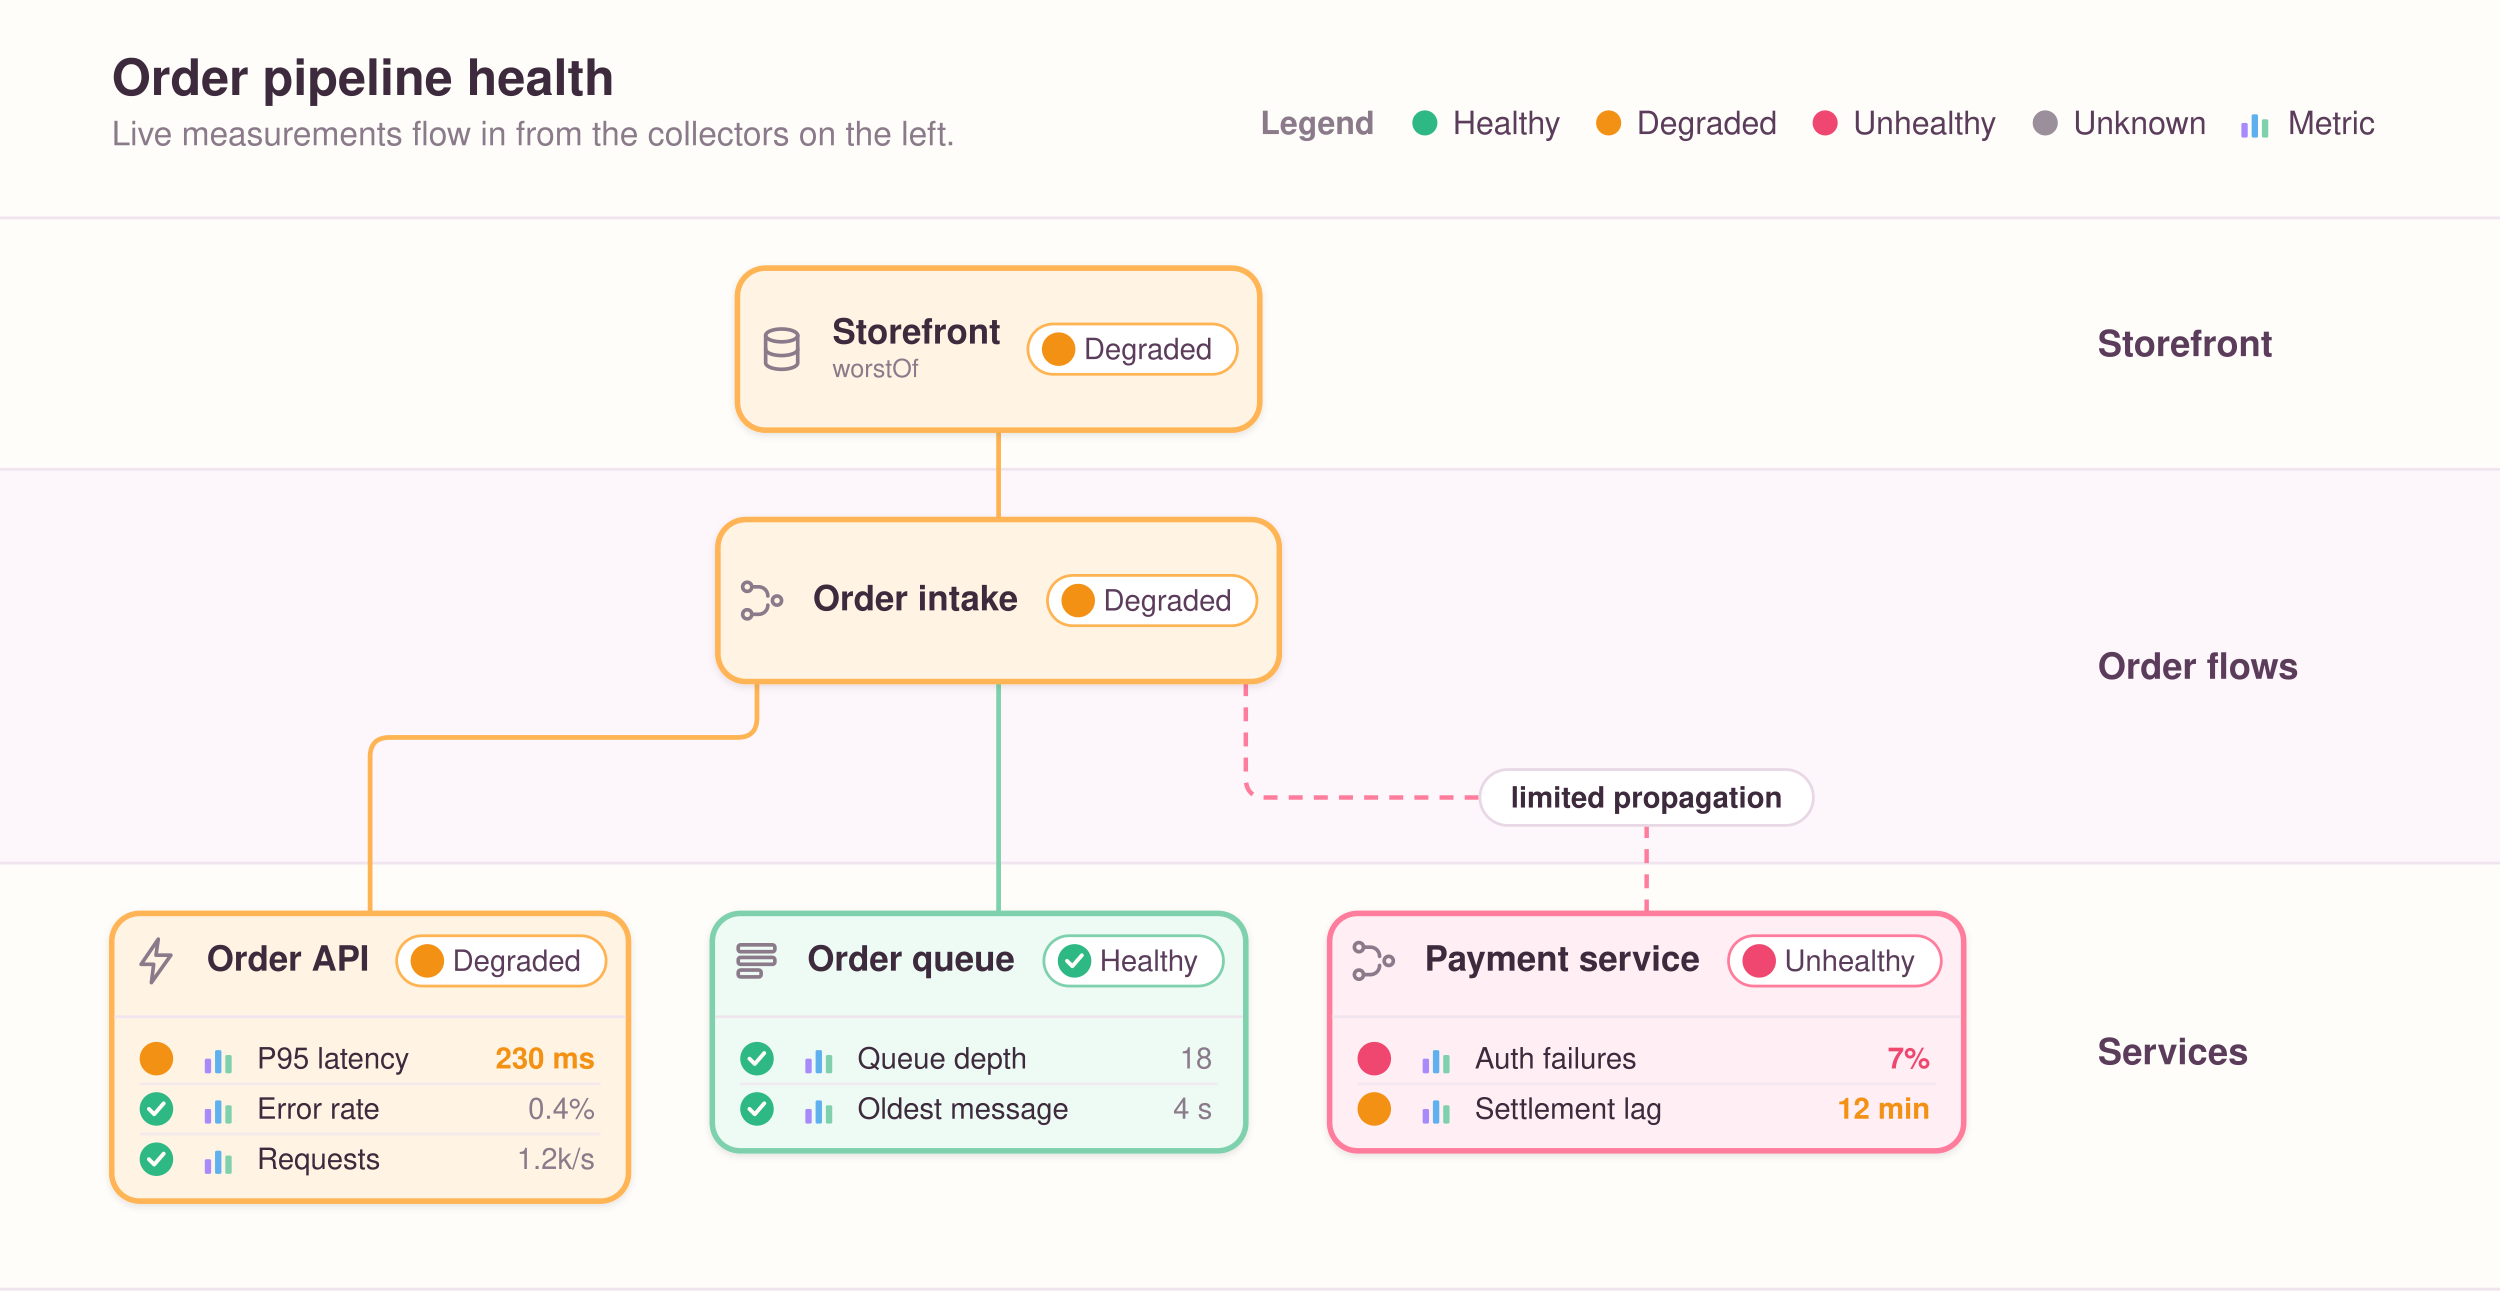
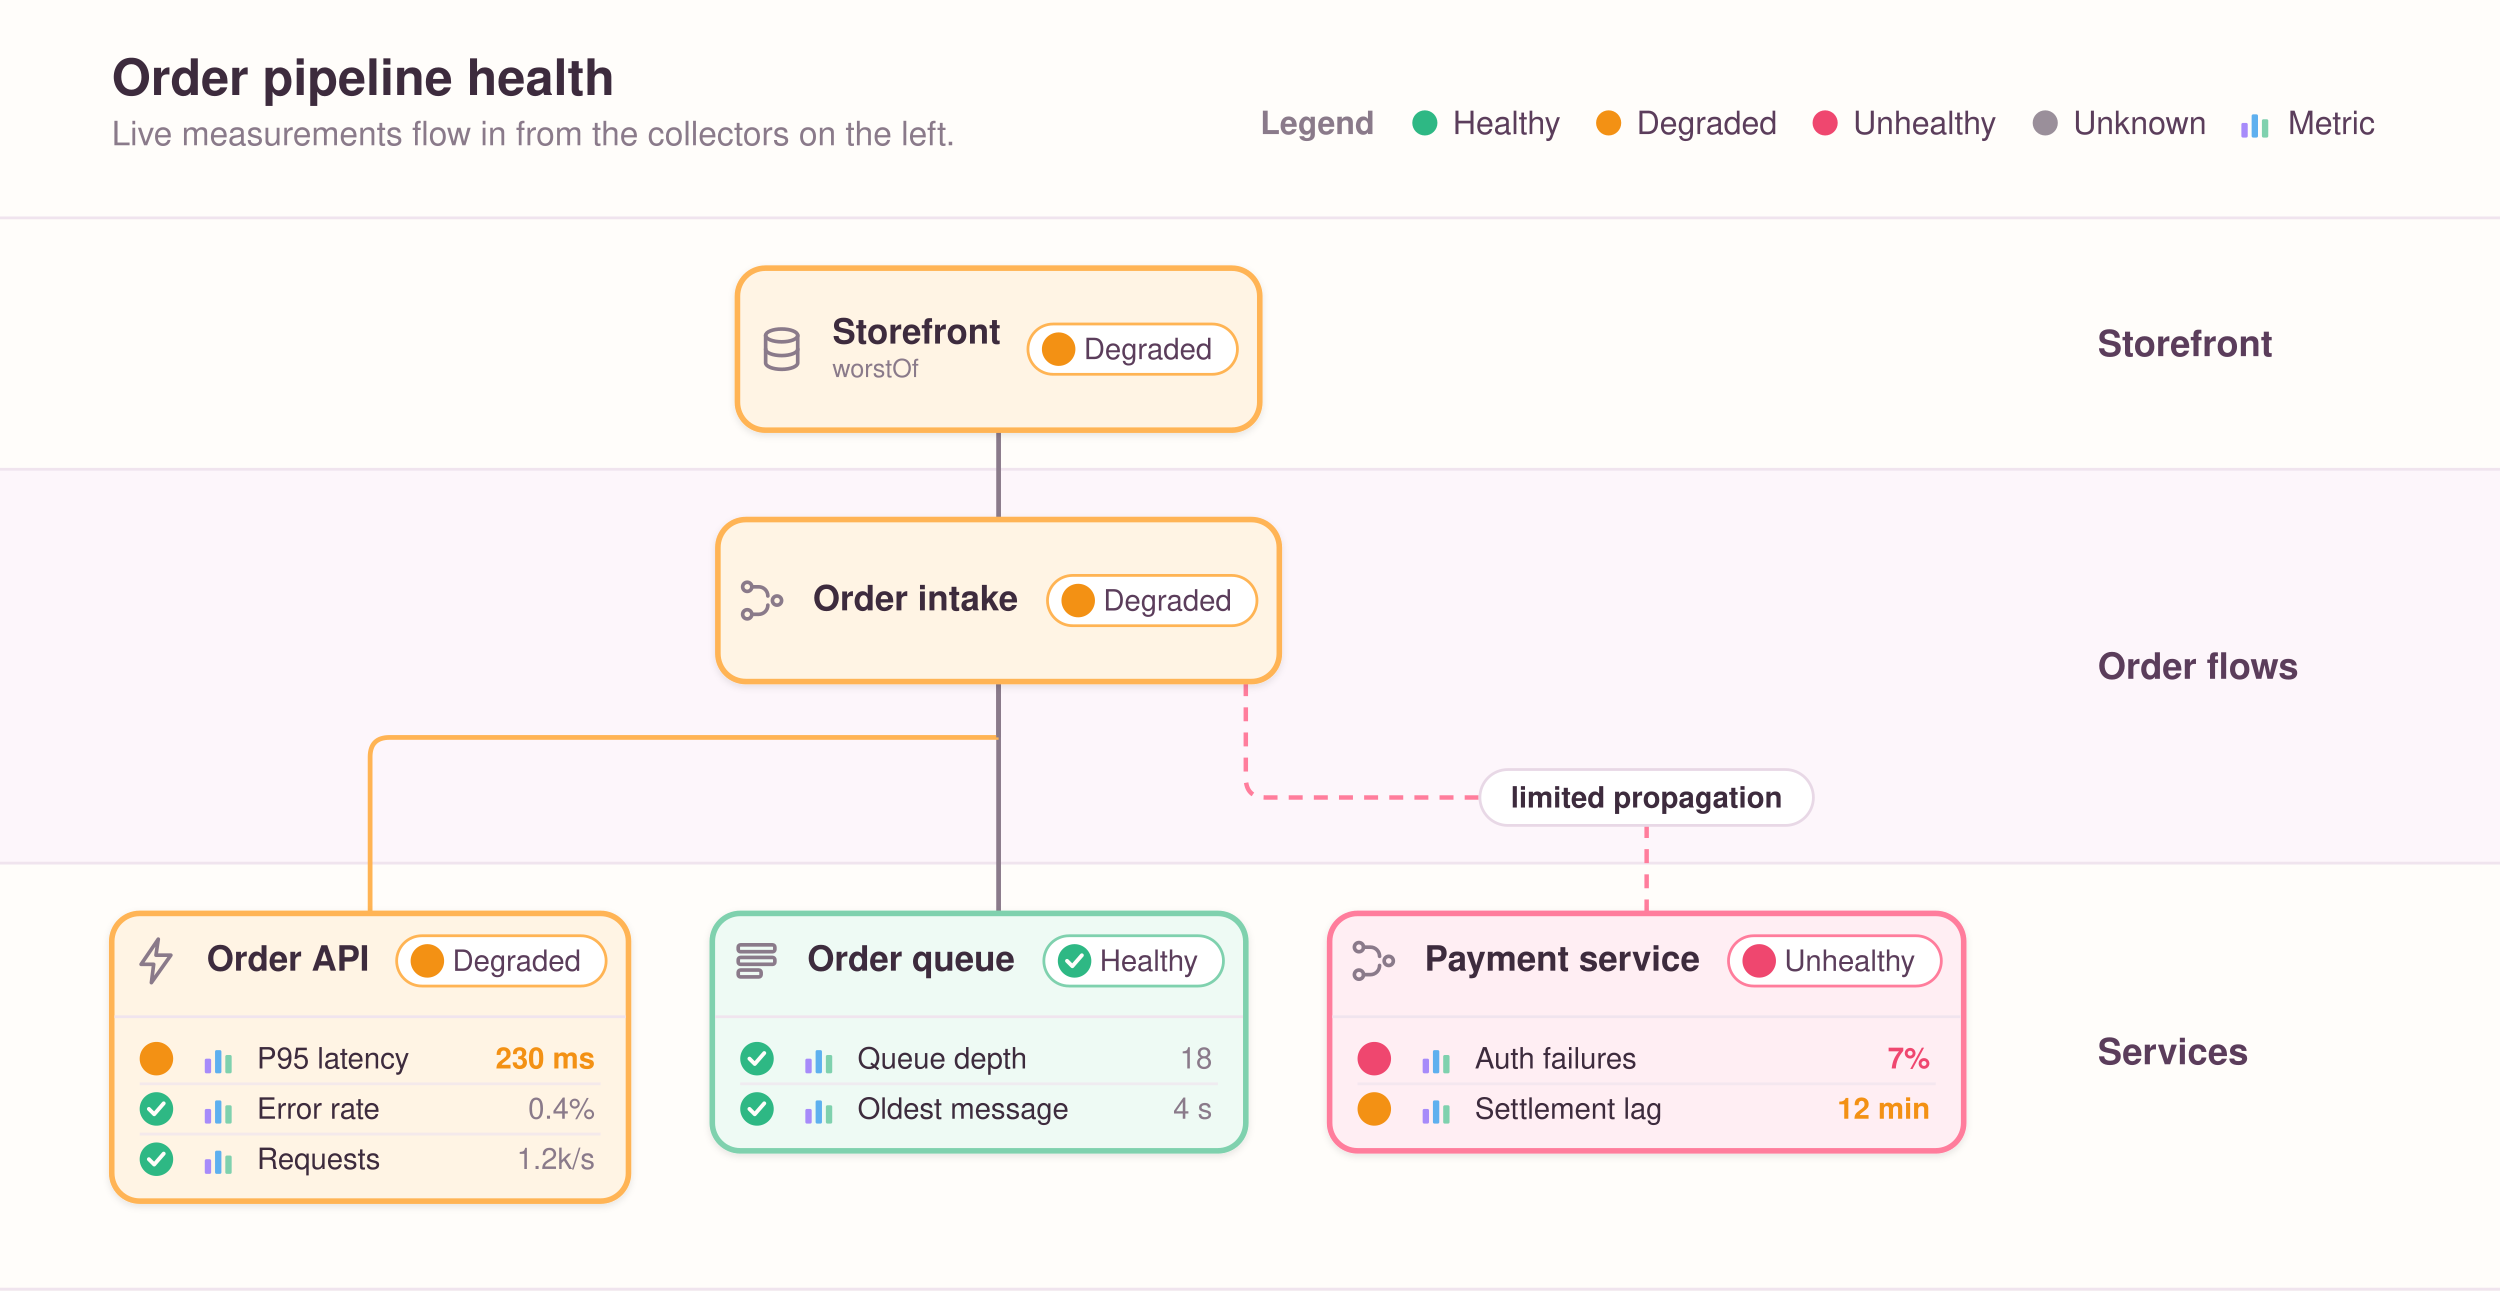
<svg xmlns="http://www.w3.org/2000/svg" width="895" height="462" viewBox="0 0 895 462" font-family="Segoe UI, -apple-system, BlinkMacSystemFont, Helvetica, Arial, sans-serif">
  <defs>
    <filter id="cs" x="-20%" y="-20%" width="140%" height="140%">
      <feDropShadow dx="0" dy="1" stdDeviation="1.3" flood-color="#000" flood-opacity="0.1" />
    </filter>
  </defs>
  <rect width="895" height="462" fill="#fffdfa" />
  <rect x="0" y="78.0" width="895" height="90.0" fill="#fffdfa" />
  <line x1="0" y1="78.0" x2="895" y2="78.0" stroke="#f0e4ee" />
  <text x="751.0" y="127.5" font-size="13" font-weight="700" fill="#5b3d5b">Storefront</text>
  <rect x="0" y="168.0" width="895" height="141.0" fill="#fdf6fb" />
  <line x1="0" y1="168.0" x2="895" y2="168.0" stroke="#f0e4ee" />
  <text x="751.0" y="243.0" font-size="13" font-weight="700" fill="#5b3d5b">Order flows</text>
  <rect x="0" y="309.0" width="895" height="135.0" fill="#fffdfa" />
  <line x1="0" y1="309.0" x2="895" y2="309.0" stroke="#f0e4ee" />
  <text x="751.0" y="381.0" font-size="13" font-weight="700" fill="#5b3d5b">Services</text>
  <line x1="0" y1="461.5" x2="895" y2="461.5" stroke="#f0e4ee" />
  <text x="40" y="34" font-size="18" font-weight="700" fill="#3d2b3d">Order pipeline health</text>
  <text x="40" y="52" font-size="12" fill="#8a7a8a">Live measurements flow in from the collectors on the left.</text>
  <text x="492.1" y="48" font-size="11.5" font-weight="600" fill="#8a7a8a" text-anchor="end">Legend</text>
  <circle cx="510.1" cy="44" r="4.5" fill="#2eb884" />
  <text x="520.1" y="48" font-size="11.5" fill="#5b3d5b">Healthy</text>
  <circle cx="575.9" cy="44" r="4.5" fill="#f39114" />
  <text x="585.9" y="48" font-size="11.5" fill="#5b3d5b">Degraded</text>
  <circle cx="653.4" cy="44" r="4.5" fill="#ef476f" />
  <text x="663.4" y="48" font-size="11.5" fill="#5b3d5b">Unhealthy</text>
  <circle cx="732.2" cy="44" r="4.5" fill="#9a8f9a" />
  <text x="742.2" y="48" font-size="11.5" fill="#5b3d5b">Unknown</text>
  <g transform="translate(801.1,37.0) scale(0.875)">
    <rect x="1.5" y="8" width="2.6" height="6" rx="0.6" fill="#a78bfa" />
    <rect x="5.7" y="4.5" width="2.6" height="9.5" rx="0.6" fill="#5eb0ef" />
    <rect x="9.9" y="6.5" width="2.6" height="7.5" rx="0.6" fill="#7fd1ae" />
  </g>
  <text x="819.1" y="48" font-size="11.5" fill="#5b3d5b">Metric</text>
  <g transform="translate(40.0,0)">
    <g fill="none" stroke-linecap="butt" stroke-linejoin="round">
-       <path d="M317.5 327.0 L317.5 244.0" stroke="#7fd1ae" stroke-width="1.7" />
-       <path d="M92.5 327.0 L92.5 271.0 Q92.5 264.0 99.5 264.0 L224.0 264.0 Q231.0 264.0 231.0 257.0 L231.0 244.0" stroke="#ffb454" stroke-width="1.7" />
-       <path d="M317.5 186.0 L317.5 154.0" stroke="#ffb454" stroke-width="1.7" />
+       <path d="M317.5 327.0 L317.5 244.0" stroke="#8a7a8a" stroke-width="1.7" />
+       <path d="M92.5 327.0 L92.5 271.0 Q92.5 264.0 99.5 264.0 L317.5 264.0" stroke="#ffb454" stroke-width="1.7" />
+       <path d="M317.5 264.0 L317.5 244.0" stroke="#8a7a8a" stroke-width="1.7" />
+       <path d="M317.5 186.0 L317.5 154.0" stroke="#8a7a8a" stroke-width="1.7" />
      <path d="M549.5 327.0 L549.5 292.5 Q549.5 285.5 542.5 285.5 L413.0 285.5 Q406.0 285.5 406.0 278.5 L406.0 244.0" stroke="#ff7d9c" stroke-width="1.6" stroke-dasharray="5 4" />
    </g>
    <g stroke="none">
      <rect x="489.8" y="275.5" width="119.4" height="20" rx="10" fill="#ffffff" stroke="#e8d8e6" stroke-width="1" />
      <text x="549.5" y="289.1" font-size="10.5" font-weight="600" fill="#3d2b3d" text-anchor="middle">limited propagation</text>
    </g>
    <g filter="url(#cs)">
      <rect x="0.0" y="327.0" width="185" height="103" rx="10" fill="#fff4e4" stroke="#ffb454" stroke-width="2" />
    </g>
    <g transform="translate(6.0,334.16) scale(0.82)">
      <path d="M13 2.5 5.5 13.5H11l-1 8 8.5-12H12z" fill="none" stroke="#8a7a8a" stroke-width="1.6" stroke-linecap="round" stroke-linejoin="round" />
    </g>
    <text x="34.0" y="347.5" font-size="12.5" font-weight="600" fill="#3d2b3d">Order API</text>
    <rect x="102.0" y="335.00" width="75.0" height="18" rx="9" fill="#ffffff" stroke="#ffb454" stroke-width="1" />
    <circle cx="113.0" cy="344.0" r="6" fill="#f39114" />
    <text x="122.0" y="347.57" font-size="10.5" fill="#5b3d5b">Degraded</text>
    <line x1="1.0" y1="364.0" x2="184.0" y2="364.0" stroke="#f0e4ee" />
    <circle cx="16.0" cy="379.0" r="6" fill="#f39114" />
    <g transform="translate(32.0,372.0) scale(0.875)">
      <rect x="1.5" y="8" width="2.6" height="6" rx="0.6" fill="#a78bfa" />
      <rect x="5.7" y="4.5" width="2.6" height="9.5" rx="0.6" fill="#5eb0ef" />
      <rect x="9.9" y="6.5" width="2.6" height="7.5" rx="0.6" fill="#7fd1ae" />
    </g>
    <text x="52.0" y="382.5" font-size="10.5" fill="#3d2b3d">P95 latency</text>
    <text x="173.0" y="382.5" font-size="10.5" font-weight="600" fill="#f39114" text-anchor="end">230 ms</text>
    <line x1="10.0" y1="388.0" x2="175.0" y2="388.0" stroke="#f0e4ee" stroke-opacity="0.7" />
    <circle cx="16.0" cy="397.0" r="6" fill="#2eb884" />
    <path d="M13.3 397.0 l1.9 1.9 l3.4 -3.9" fill="none" stroke="#fffdfa" stroke-width="1.4" stroke-linecap="round" stroke-linejoin="round" />
    <g transform="translate(32.0,390.0) scale(0.875)">
      <rect x="1.5" y="8" width="2.6" height="6" rx="0.6" fill="#a78bfa" />
      <rect x="5.7" y="4.5" width="2.6" height="9.5" rx="0.6" fill="#5eb0ef" />
      <rect x="9.9" y="6.5" width="2.6" height="7.5" rx="0.6" fill="#7fd1ae" />
    </g>
    <text x="52.0" y="400.5" font-size="10.5" fill="#3d2b3d">Error rate</text>
    <text x="173.0" y="400.5" font-size="10.5" font-weight="400" fill="#8a7a8a" text-anchor="end">0.4%</text>
    <line x1="10.0" y1="406.0" x2="175.0" y2="406.0" stroke="#f0e4ee" stroke-opacity="0.7" />
    <circle cx="16.0" cy="415.0" r="6" fill="#2eb884" />
    <path d="M13.3 415.0 l1.9 1.9 l3.4 -3.9" fill="none" stroke="#fffdfa" stroke-width="1.4" stroke-linecap="round" stroke-linejoin="round" />
    <g transform="translate(32.0,408.0) scale(0.875)">
      <rect x="1.5" y="8" width="2.6" height="6" rx="0.6" fill="#a78bfa" />
      <rect x="5.7" y="4.5" width="2.6" height="9.5" rx="0.6" fill="#5eb0ef" />
      <rect x="9.9" y="6.5" width="2.6" height="7.5" rx="0.6" fill="#7fd1ae" />
    </g>
    <text x="52.0" y="418.5" font-size="10.5" fill="#3d2b3d">Requests</text>
    <text x="173.0" y="418.5" font-size="10.5" font-weight="400" fill="#8a7a8a" text-anchor="end">1.2k/s</text>
    <g filter="url(#cs)">
      <rect x="215.0" y="327.0" width="191" height="85" rx="10" fill="#eefaf4" stroke="#7fd1ae" stroke-width="2" />
    </g>
    <g transform="translate(221.0,334.16) scale(0.82)">
      <rect x="4" y="5" width="16" height="3" rx="1" fill="none" stroke="#8a7a8a" stroke-width="1.6" stroke-linecap="round" stroke-linejoin="round" />
      <rect x="4" y="10.5" width="16" height="3" rx="1" fill="none" stroke="#8a7a8a" stroke-width="1.6" stroke-linecap="round" stroke-linejoin="round" />
      <rect x="4" y="16" width="10" height="3" rx="1" fill="none" stroke="#8a7a8a" stroke-width="1.6" stroke-linecap="round" stroke-linejoin="round" />
    </g>
    <text x="249.0" y="347.5" font-size="12.5" font-weight="600" fill="#3d2b3d">Order queue</text>
    <rect x="333.7" y="335.00" width="64.3" height="18" rx="9" fill="#ffffff" stroke="#7fd1ae" stroke-width="1" />
    <circle cx="344.7" cy="344.0" r="6" fill="#2eb884" />
    <path d="M342.0 344.0 l1.9 1.9 l3.4 -3.9" fill="none" stroke="#fffdfa" stroke-width="1.4" stroke-linecap="round" stroke-linejoin="round" />
    <text x="353.7" y="347.57" font-size="10.5" fill="#5b3d5b">Healthy</text>
    <line x1="216.0" y1="364.0" x2="405.0" y2="364.0" stroke="#f0e4ee" />
    <circle cx="231.0" cy="379.0" r="6" fill="#2eb884" />
    <path d="M228.3 379.0 l1.9 1.9 l3.4 -3.9" fill="none" stroke="#fffdfa" stroke-width="1.4" stroke-linecap="round" stroke-linejoin="round" />
    <g transform="translate(247.0,372.0) scale(0.875)">
      <rect x="1.5" y="8" width="2.6" height="6" rx="0.6" fill="#a78bfa" />
      <rect x="5.7" y="4.5" width="2.6" height="9.5" rx="0.6" fill="#5eb0ef" />
      <rect x="9.9" y="6.5" width="2.6" height="7.5" rx="0.6" fill="#7fd1ae" />
    </g>
    <text x="267.0" y="382.5" font-size="10.5" fill="#3d2b3d">Queue depth</text>
    <text x="394.0" y="382.5" font-size="10.5" font-weight="400" fill="#8a7a8a" text-anchor="end">18</text>
    <line x1="225.0" y1="388.0" x2="396.0" y2="388.0" stroke="#f0e4ee" stroke-opacity="0.7" />
    <circle cx="231.0" cy="397.0" r="6" fill="#2eb884" />
    <path d="M228.3 397.0 l1.9 1.9 l3.4 -3.9" fill="none" stroke="#fffdfa" stroke-width="1.4" stroke-linecap="round" stroke-linejoin="round" />
    <g transform="translate(247.0,390.0) scale(0.875)">
      <rect x="1.5" y="8" width="2.6" height="6" rx="0.6" fill="#a78bfa" />
      <rect x="5.7" y="4.5" width="2.6" height="9.5" rx="0.6" fill="#5eb0ef" />
      <rect x="9.9" y="6.5" width="2.6" height="7.5" rx="0.6" fill="#7fd1ae" />
    </g>
    <text x="267.0" y="400.5" font-size="10.5" fill="#3d2b3d">Oldest message</text>
    <text x="394.0" y="400.5" font-size="10.5" font-weight="400" fill="#8a7a8a" text-anchor="end">4 s</text>
    <g filter="url(#cs)">
      <rect x="436.0" y="327.0" width="227" height="85" rx="10" fill="#ffeef3" stroke="#ff7d9c" stroke-width="2" />
    </g>
    <g transform="translate(442.0,334.16) scale(0.82)">
      <circle cx="5.5" cy="6" r="2" fill="none" stroke="#8a7a8a" stroke-width="1.6" stroke-linecap="round" stroke-linejoin="round" />
      <circle cx="5.5" cy="18" r="2" fill="none" stroke="#8a7a8a" stroke-width="1.6" stroke-linecap="round" stroke-linejoin="round" />
      <circle cx="18.5" cy="12" r="2" fill="none" stroke="#8a7a8a" stroke-width="1.6" stroke-linecap="round" stroke-linejoin="round" />
      <path d="M7.5 6h3a4 4 0 0 1 4 4M7.5 18h3a4 4 0 0 0 4-4" fill="none" stroke="#8a7a8a" stroke-width="1.6" stroke-linecap="round" stroke-linejoin="round" />
    </g>
    <text x="470.0" y="347.5" font-size="12.5" font-weight="600" fill="#3d2b3d">Payment service</text>
    <rect x="578.8" y="335.00" width="76.2" height="18" rx="9" fill="#ffffff" stroke="#ff7d9c" stroke-width="1" />
    <circle cx="589.8" cy="344.0" r="6" fill="#ef476f" />
    <text x="598.8" y="347.57" font-size="10.5" fill="#5b3d5b">Unhealthy</text>
    <line x1="437.0" y1="364.0" x2="662.0" y2="364.0" stroke="#f0e4ee" />
    <circle cx="452.0" cy="379.0" r="6" fill="#ef476f" />
    <g transform="translate(468.0,372.0) scale(0.875)">
      <rect x="1.5" y="8" width="2.6" height="6" rx="0.6" fill="#a78bfa" />
      <rect x="5.7" y="4.5" width="2.6" height="9.5" rx="0.6" fill="#5eb0ef" />
      <rect x="9.9" y="6.5" width="2.6" height="7.5" rx="0.6" fill="#7fd1ae" />
    </g>
    <text x="488.0" y="382.5" font-size="10.5" fill="#3d2b3d">Auth failures</text>
    <text x="651.0" y="382.5" font-size="10.5" font-weight="600" fill="#ef476f" text-anchor="end">7%</text>
    <line x1="446.0" y1="388.0" x2="653.0" y2="388.0" stroke="#f0e4ee" stroke-opacity="0.7" />
    <circle cx="452.0" cy="397.0" r="6" fill="#f39114" />
    <g transform="translate(468.0,390.0) scale(0.875)">
      <rect x="1.5" y="8" width="2.6" height="6" rx="0.6" fill="#a78bfa" />
      <rect x="5.7" y="4.5" width="2.6" height="9.5" rx="0.6" fill="#5eb0ef" />
      <rect x="9.9" y="6.5" width="2.6" height="7.5" rx="0.6" fill="#7fd1ae" />
    </g>
    <text x="488.0" y="400.5" font-size="10.5" fill="#3d2b3d">Settlement lag</text>
    <text x="651.0" y="400.5" font-size="10.5" font-weight="600" fill="#f39114" text-anchor="end">12 min</text>
    <g filter="url(#cs)">
      <rect x="217.0" y="186.0" width="201" height="58" rx="10" fill="#fff4e4" stroke="#ffb454" stroke-width="2" />
    </g>
    <g transform="translate(223.0,205.16) scale(0.82)">
      <circle cx="5.5" cy="6" r="2" fill="none" stroke="#8a7a8a" stroke-width="1.6" stroke-linecap="round" stroke-linejoin="round" />
      <circle cx="5.5" cy="18" r="2" fill="none" stroke="#8a7a8a" stroke-width="1.6" stroke-linecap="round" stroke-linejoin="round" />
      <circle cx="18.5" cy="12" r="2" fill="none" stroke="#8a7a8a" stroke-width="1.6" stroke-linecap="round" stroke-linejoin="round" />
      <path d="M7.5 6h3a4 4 0 0 1 4 4M7.5 18h3a4 4 0 0 0 4-4" fill="none" stroke="#8a7a8a" stroke-width="1.6" stroke-linecap="round" stroke-linejoin="round" />
    </g>
    <text x="251.0" y="218.5" font-size="12.5" font-weight="600" fill="#3d2b3d">Order intake</text>
    <rect x="335.0" y="206.00" width="75.0" height="18" rx="9" fill="#ffffff" stroke="#ffb454" stroke-width="1" />
    <circle cx="346.0" cy="215.0" r="6" fill="#f39114" />
    <text x="355.0" y="218.57" font-size="10.5" fill="#5b3d5b">Degraded</text>
    <g filter="url(#cs)">
      <rect x="224.0" y="96.0" width="187" height="58" rx="10" fill="#fff4e4" stroke="#ffb454" stroke-width="2" />
    </g>
    <g transform="translate(230.0,115.16) scale(0.82)">
      <ellipse cx="12" cy="6" rx="7" ry="2.8" fill="none" stroke="#8a7a8a" stroke-width="1.6" stroke-linecap="round" stroke-linejoin="round" />
      <path d="M5 6v12c0 1.55 3.13 2.8 7 2.8s7-1.25 7-2.8V6" fill="none" stroke="#8a7a8a" stroke-width="1.6" stroke-linecap="round" stroke-linejoin="round" />
      <path d="M5 12c0 1.55 3.13 2.8 7 2.8s7-1.25 7-2.8" fill="none" stroke="#8a7a8a" stroke-width="1.6" stroke-linecap="round" stroke-linejoin="round" />
    </g>
    <text x="258.0" y="123.0" font-size="12.5" font-weight="600" fill="#3d2b3d">Storefront</text>
    <text x="258.0" y="135.0" font-size="9" fill="#8a7a8a">worstOf</text>
    <rect x="328.0" y="116.00" width="75.0" height="18" rx="9" fill="#ffffff" stroke="#ffb454" stroke-width="1" />
    <circle cx="339.0" cy="125.0" r="6" fill="#f39114" />
    <text x="348.0" y="128.57" font-size="10.5" fill="#5b3d5b">Degraded</text>
  </g>
</svg>
